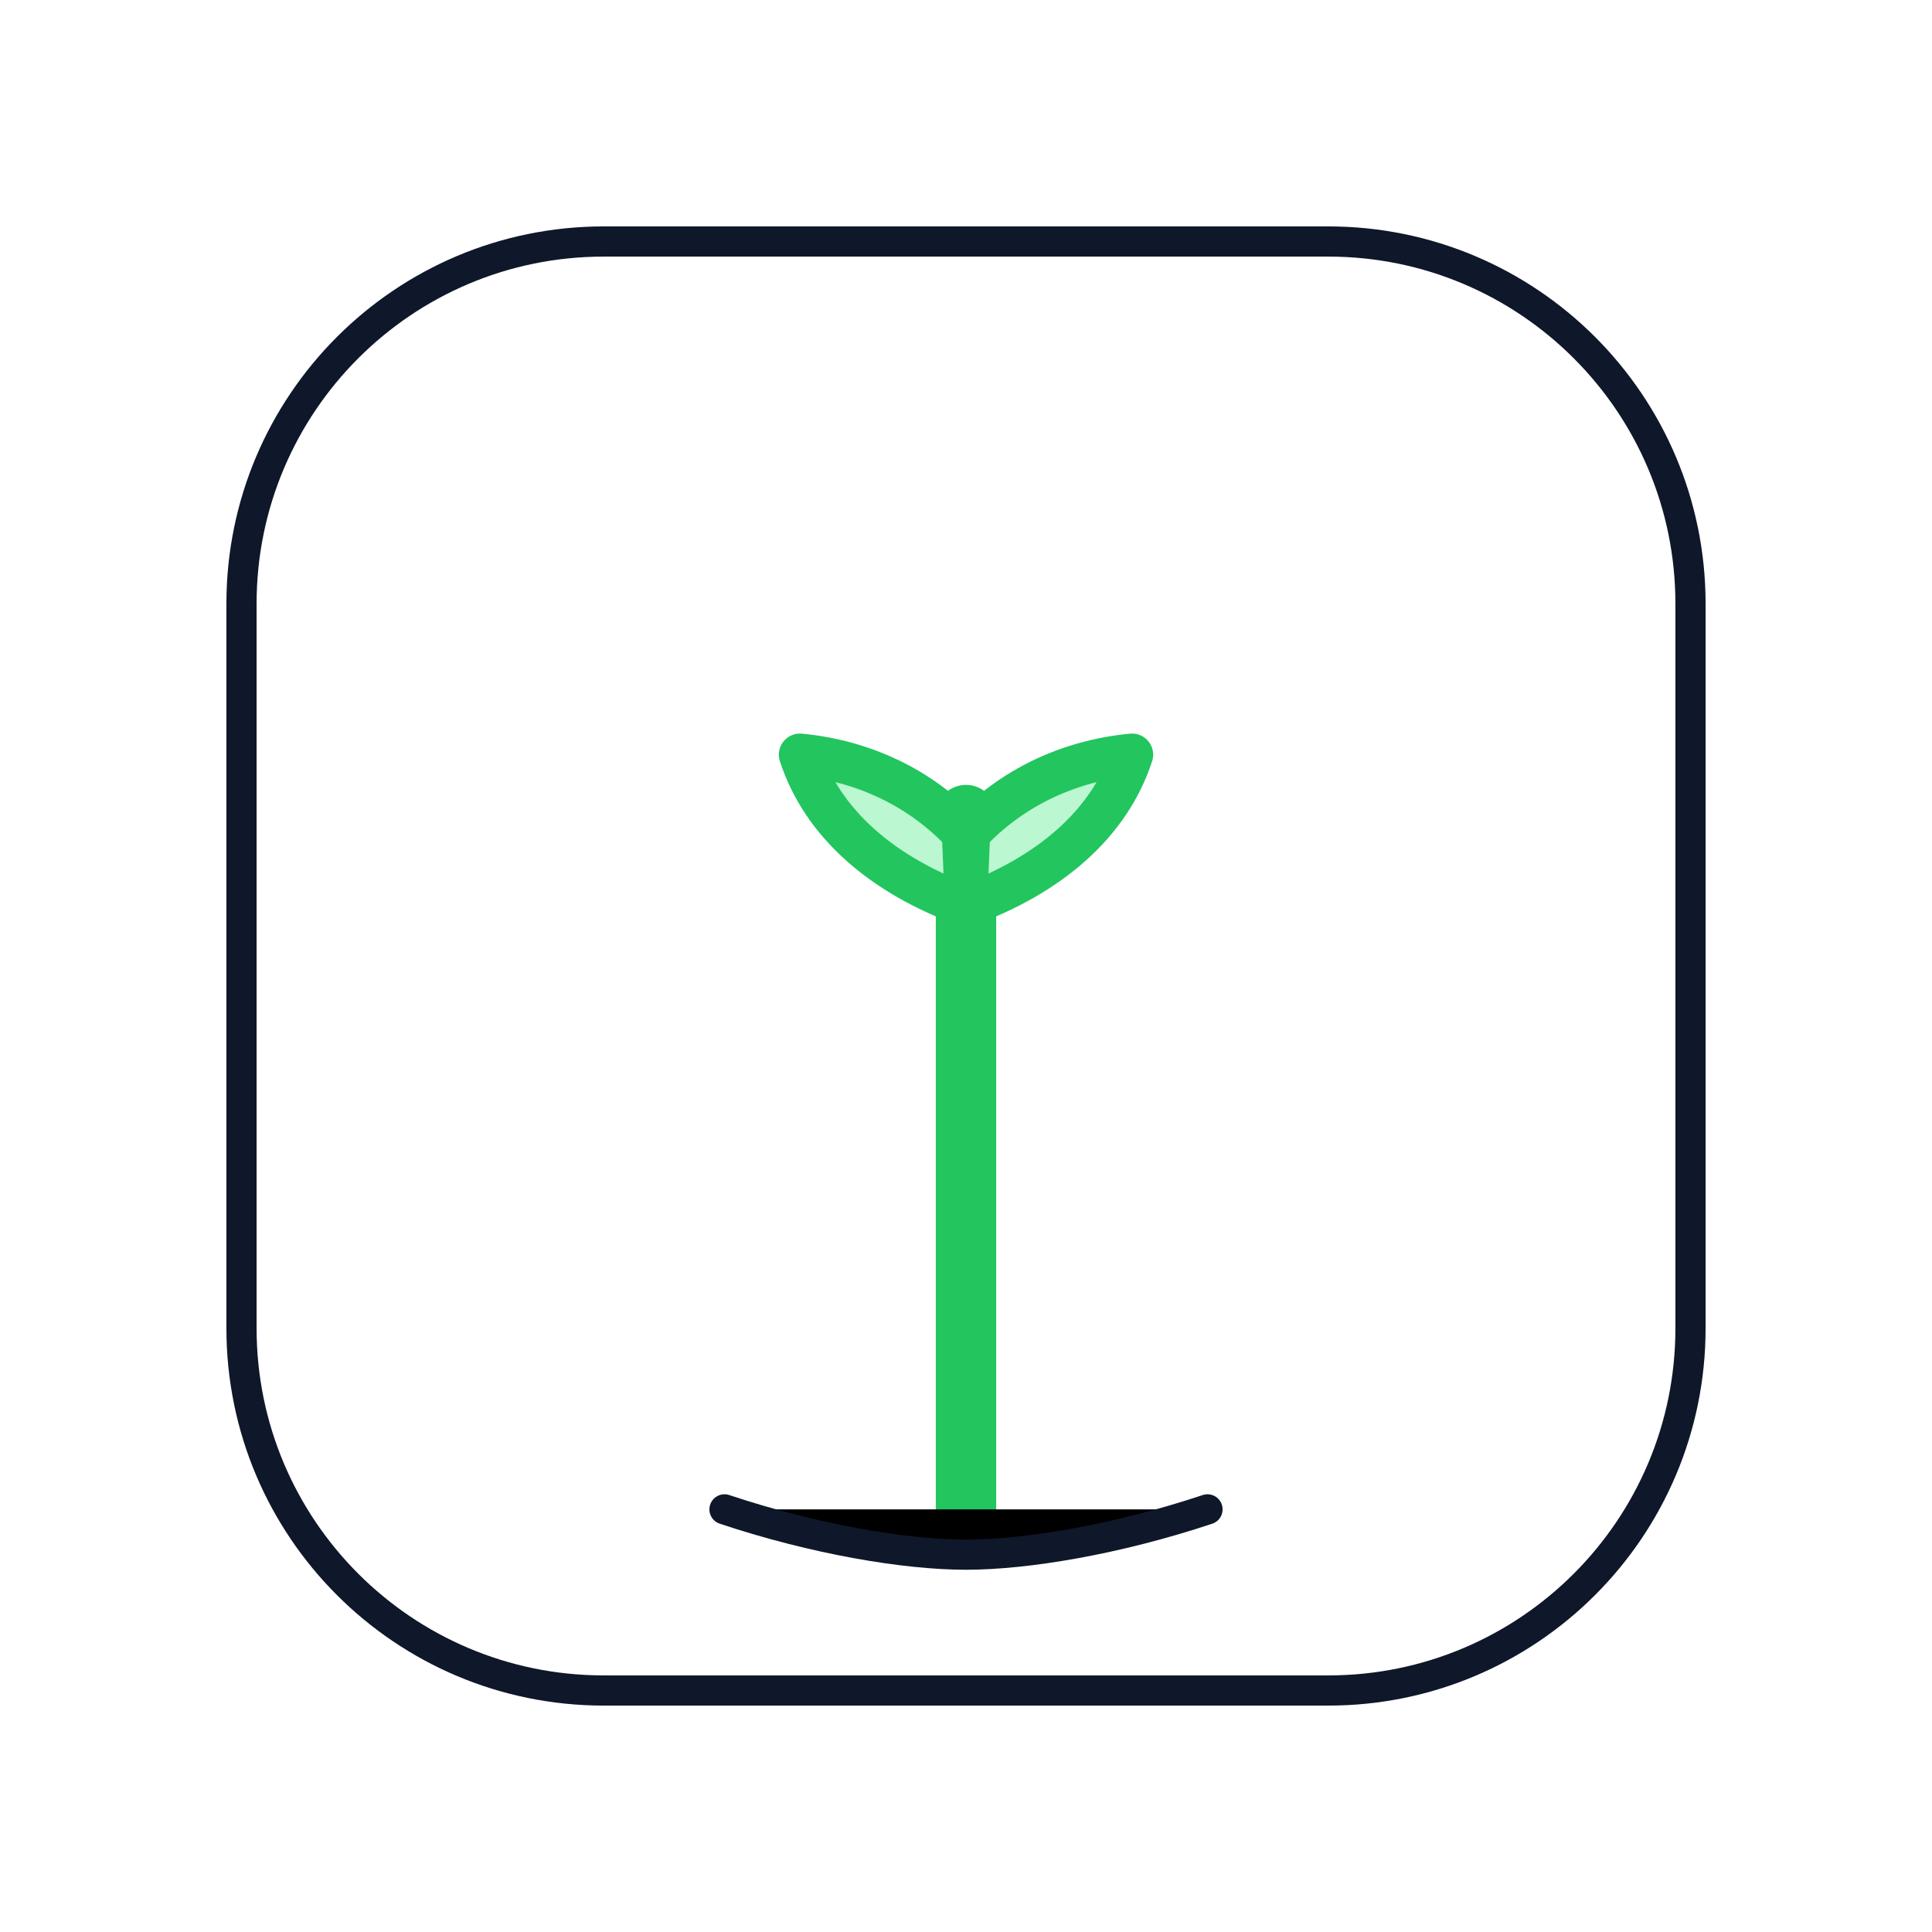
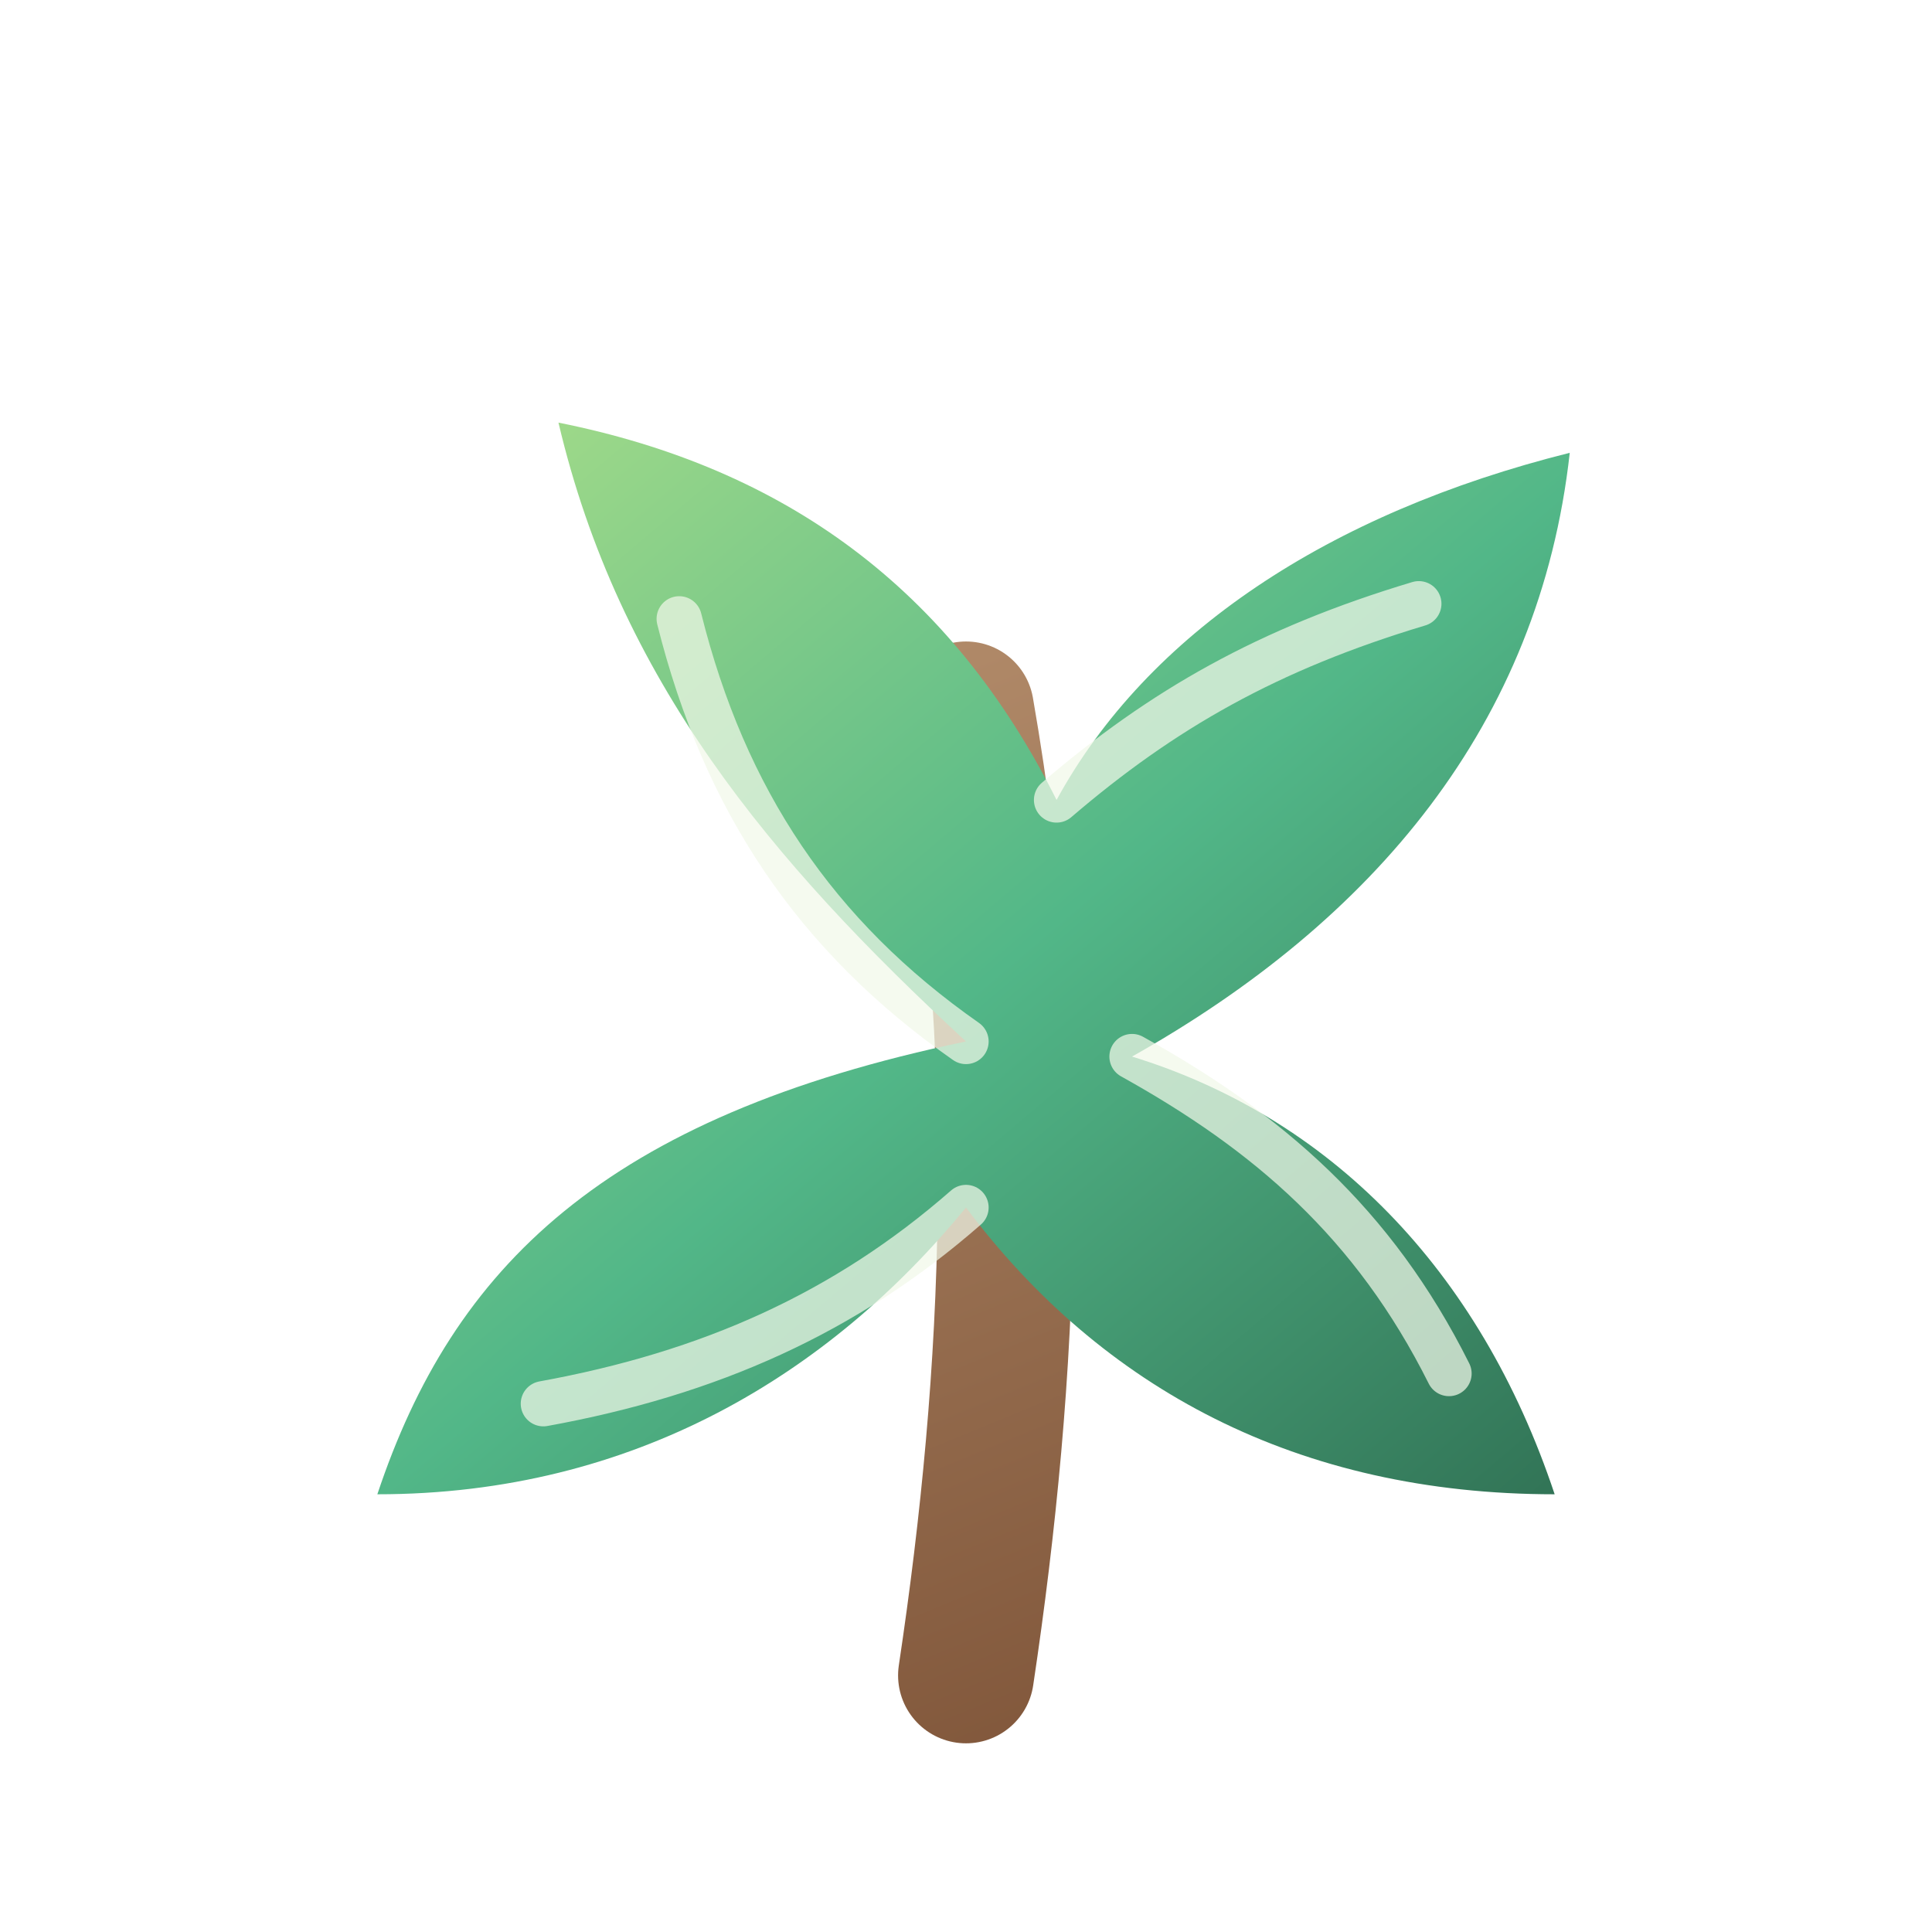
- <svg xmlns="http://www.w3.org/2000/svg" width="128" height="128" viewBox="0 0 128 128">
-   <rect x="16" y="16" width="96" height="96" rx="24" fill="none" stroke="#0F172A" stroke-width="2" />
-   <path d="M64 100V54" stroke="#22C55E" stroke-width="4" stroke-linecap="round" />
-   <path d="M64 60        C58.5 58.0 54.5 54.6 53.0 50.0        C57.2 50.4 61.0 52.2 63.8 55.2Z" fill="#BBF7D0" stroke="#22C55E" stroke-width="2.8" stroke-linejoin="round" />
-   <path d="M64 60        C69.5 58.0 73.5 54.6 75.0 50.0        C70.8 50.4 67.0 52.2 64.2 55.2Z" fill="#BBF7D0" stroke="#22C55E" stroke-width="2.8" stroke-linejoin="round" />
-   <path d="M48 100C54 102 60 103 64 103C68 103 74 102 80 100" stroke="#0F172A" stroke-width="2" stroke-linecap="round" />
+ <svg xmlns="http://www.w3.org/2000/svg" width="128" height="128" viewBox="0 0 128 128" role="img" aria-label="GroveTab logo">
+   <defs>
+     <linearGradient id="leaf" x1="26" y1="16" x2="104" y2="108" gradientUnits="userSpaceOnUse">
+       <stop offset="0" stop-color="#B7E48A" />
+       <stop offset="0.52" stop-color="#52B788" />
+       <stop offset="1" stop-color="#2D6A4F" />
+     </linearGradient>
+     <linearGradient id="trunk" x1="50" y1="48" x2="78" y2="116" gradientUnits="userSpaceOnUse">
+       <stop offset="0" stop-color="#B08968" />
+       <stop offset="1" stop-color="#7F5539" />
+     </linearGradient>
+   </defs>
+   <path d="M64 111C67 91 68 70 64 47" fill="none" stroke="url(#trunk)" stroke-width="9" stroke-linecap="round" />
+   <path d="M64 69C51 57 41 45 37 28C52 31 63 39 70 53C76 42 88 34 104 30C102 48 91 61 75 70C88 74 98 84 103 99C86 99 73 92 64 80C55 91 42 99 25 99C30 84 40 74 64 69Z" fill="url(#leaf)" />
+   <path d="M64 69C54 62 48 53 45 41M70 53C77 47 84 43 94 40M64 80C56 87 47 91 36 93M75 70C84 75 91 81 96 91" fill="none" stroke="#F1F8E9" stroke-opacity="0.72" stroke-width="3" stroke-linecap="round" />
</svg>
